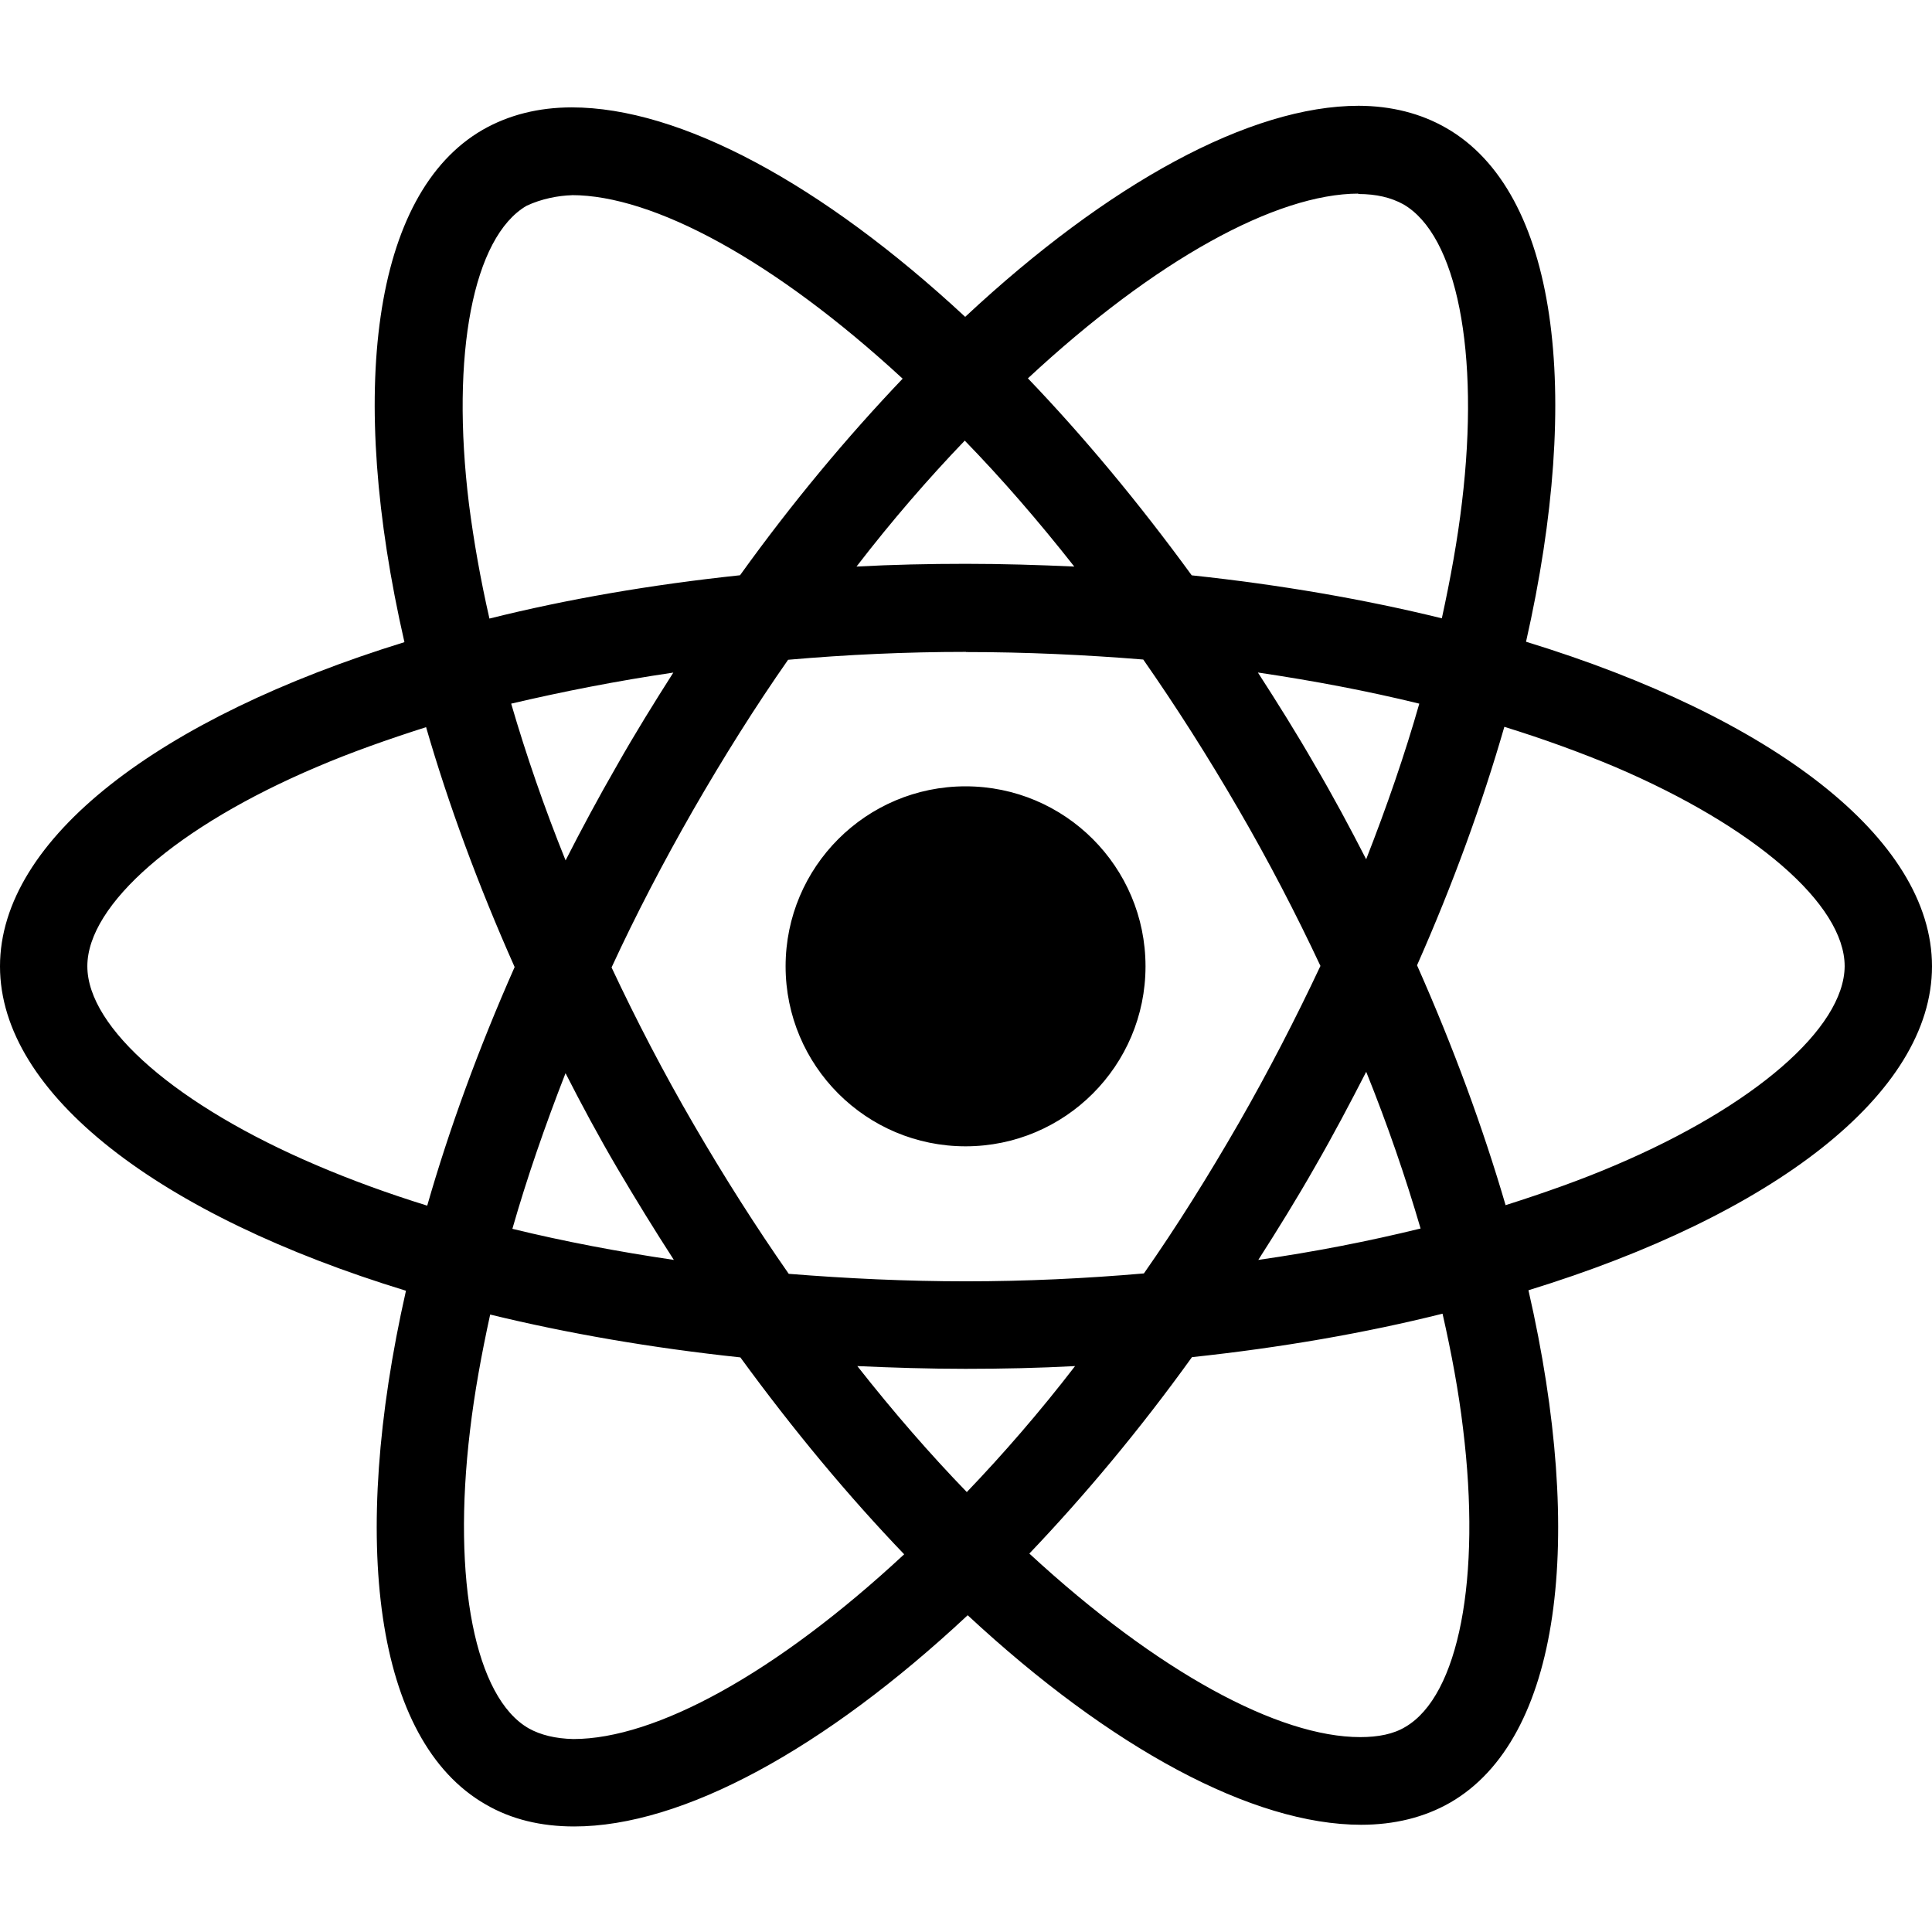
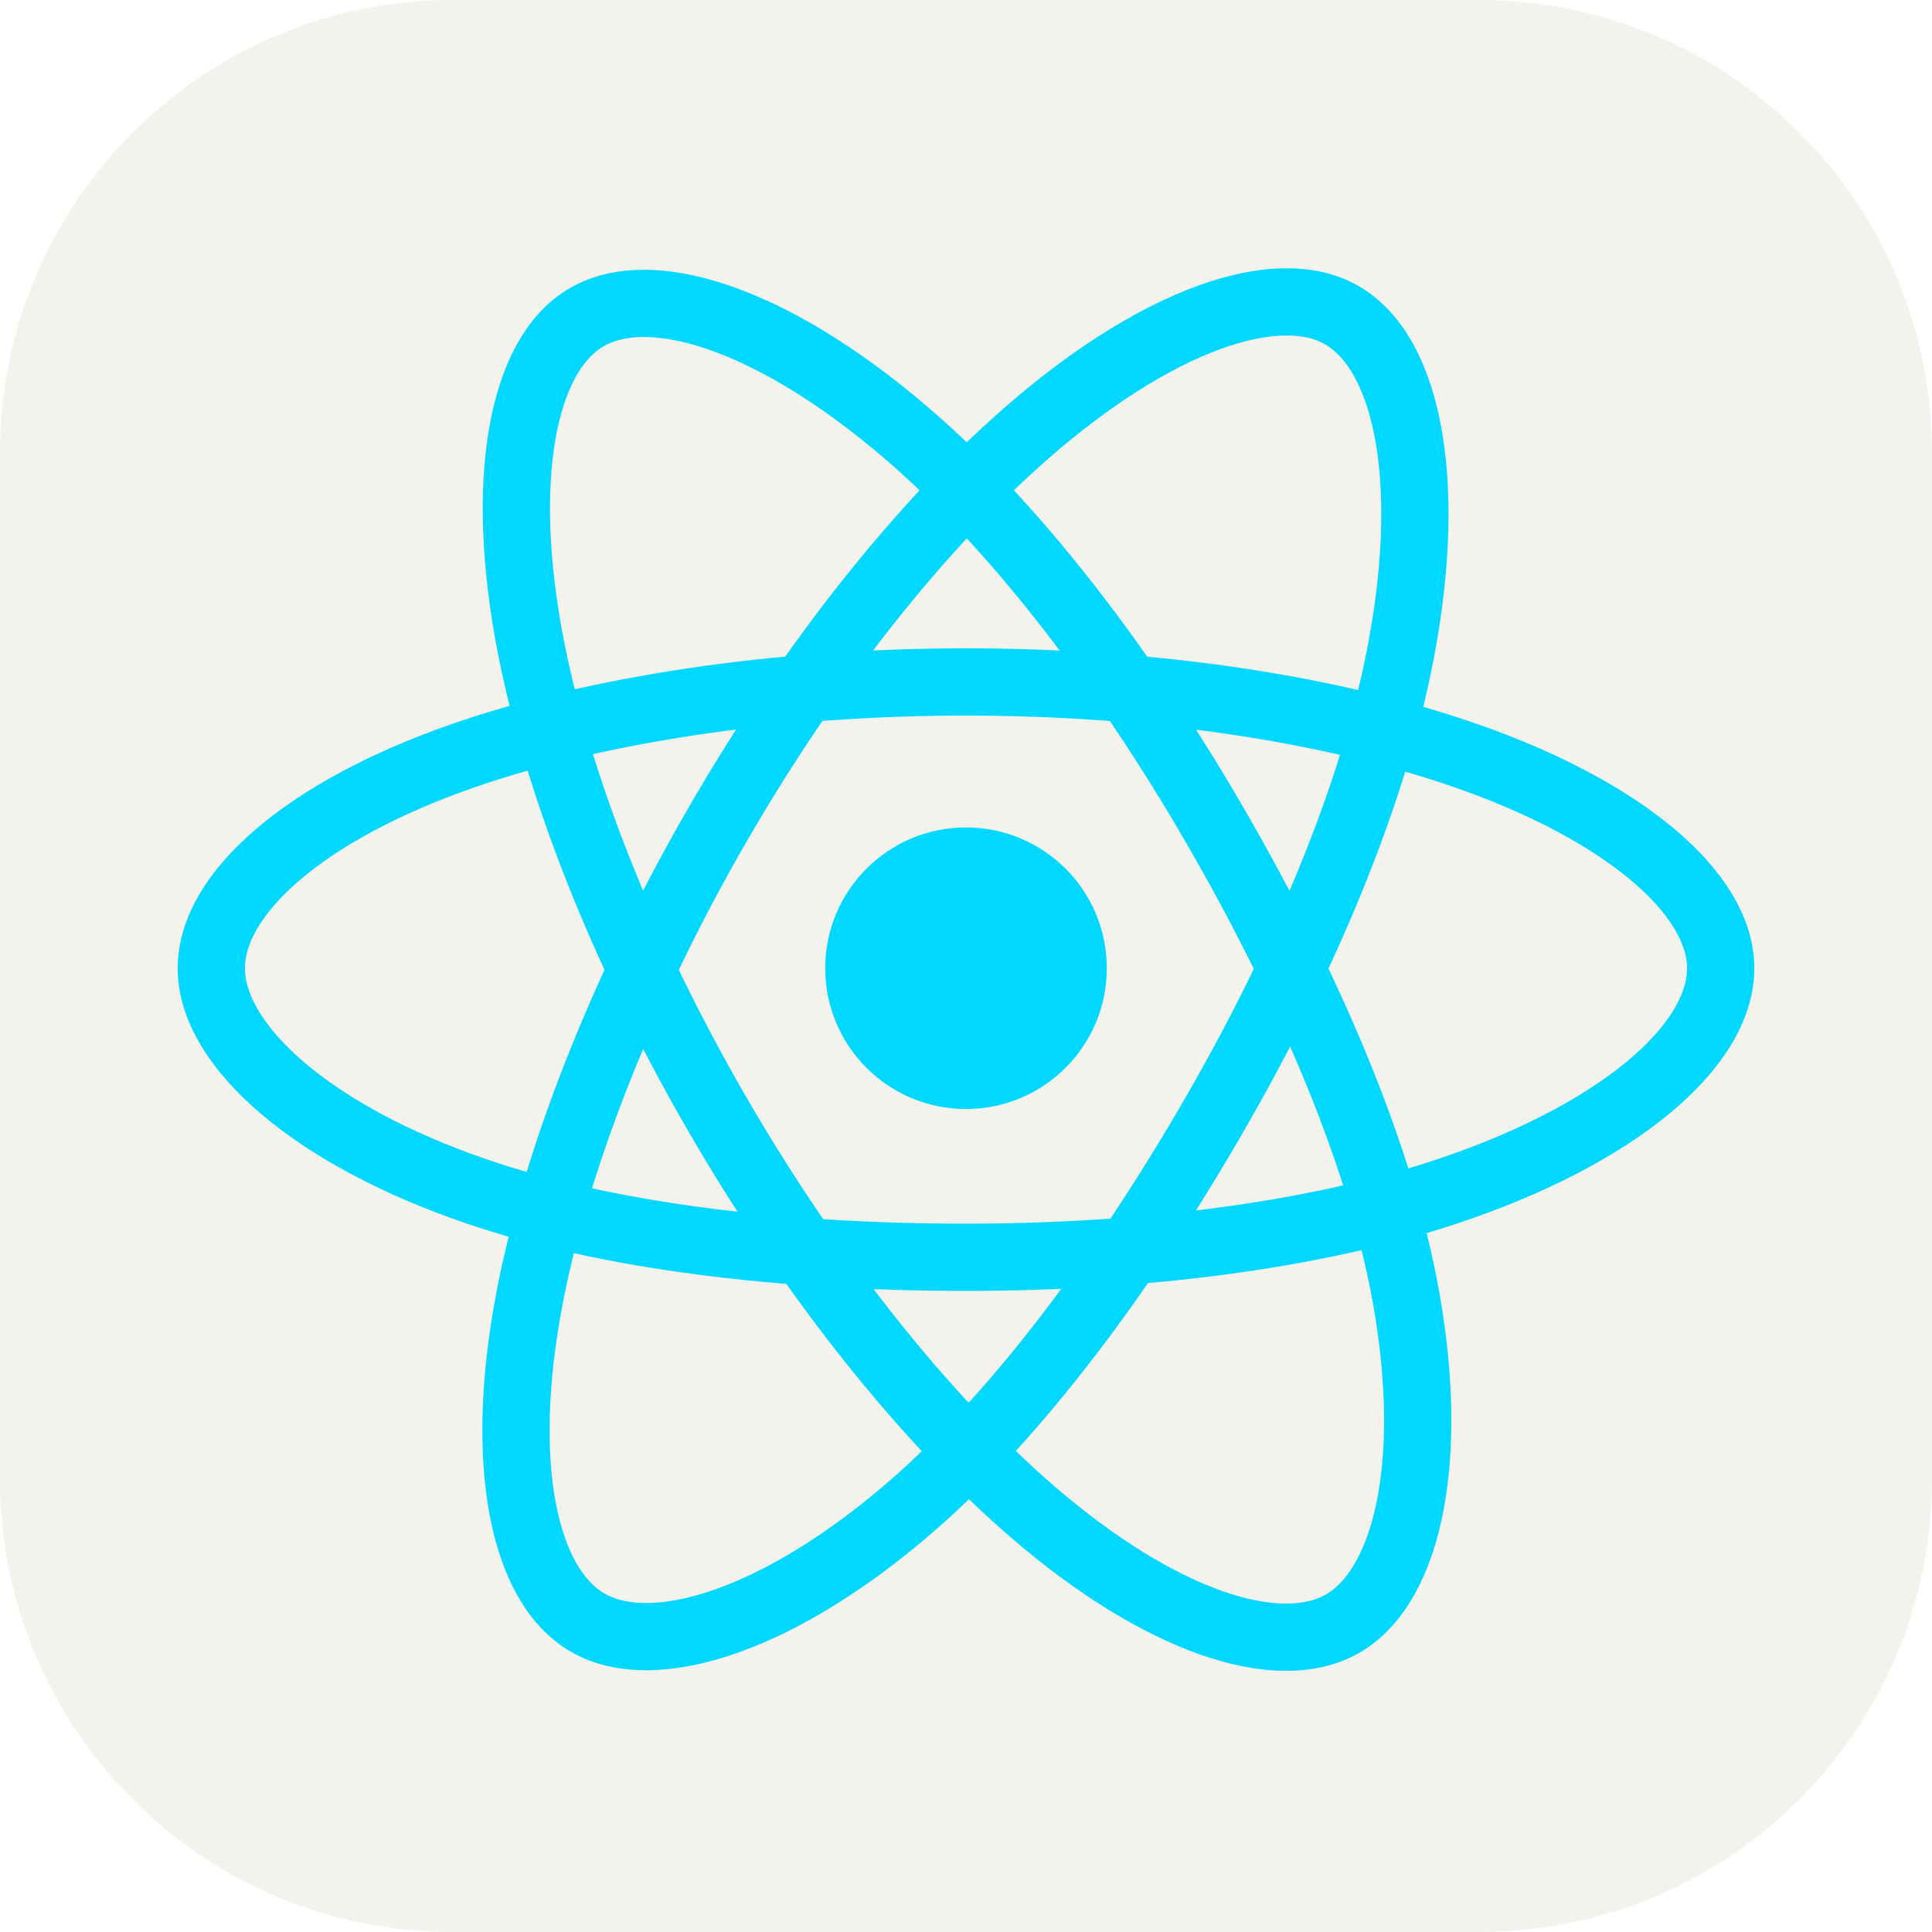
- <svg xmlns="http://www.w3.org/2000/svg" role="img" viewBox="0 0 24 24">
-   <path d="M14.23 12.004a2.236 2.236 0 0 1-2.235 2.236 2.236 2.236 0 0 1-2.236-2.236 2.236 2.236 0 0 1 2.235-2.236 2.236 2.236 0 0 1 2.236 2.236zm2.648-10.69c-1.346 0-3.107.96-4.888 2.622-1.78-1.653-3.542-2.602-4.887-2.602-.41 0-.783.093-1.106.278-1.375.793-1.683 3.264-.973 6.365C1.98 8.917 0 10.42 0 12.004c0 1.59 1.99 3.097 5.043 4.03-.704 3.113-.39 5.588.988 6.38.32.187.69.275 1.102.275 1.345 0 3.107-.96 4.888-2.624 1.78 1.654 3.542 2.603 4.887 2.603.41 0 .783-.09 1.106-.275 1.374-.792 1.683-3.263.973-6.365C22.02 15.096 24 13.59 24 12.004c0-1.59-1.99-3.097-5.043-4.032.704-3.11.39-5.587-.988-6.38-.318-.184-.688-.277-1.092-.278zm-.005 1.09v.006c.225 0 .406.044.558.127.666.382.955 1.835.73 3.704-.054.46-.142.945-.25 1.44-.96-.236-2.006-.417-3.107-.534-.66-.905-1.345-1.727-2.035-2.447 1.592-1.48 3.087-2.292 4.105-2.295zm-9.77.02c1.012 0 2.514.808 4.11 2.28-.686.72-1.37 1.537-2.02 2.442-1.107.117-2.154.298-3.113.538-.112-.49-.195-.964-.254-1.42-.23-1.868.054-3.32.714-3.707.19-.09.4-.127.563-.132zm4.882 3.05c.455.468.91.992 1.36 1.564-.44-.02-.89-.034-1.345-.034-.46 0-.915.01-1.36.034.44-.572.895-1.096 1.345-1.565zM12 8.1c.74 0 1.477.034 2.202.093.406.582.802 1.203 1.183 1.86.372.64.71 1.29 1.018 1.946-.308.655-.646 1.31-1.013 1.95-.38.66-.773 1.288-1.18 1.87-.728.063-1.466.098-2.21.098-.74 0-1.477-.035-2.202-.093-.406-.582-.802-1.204-1.183-1.86-.372-.64-.71-1.29-1.018-1.946.303-.657.646-1.313 1.013-1.954.38-.66.773-1.286 1.18-1.868.728-.064 1.466-.098 2.21-.098zm-3.635.254c-.24.377-.48.763-.704 1.16-.225.39-.435.782-.635 1.174-.265-.656-.49-1.31-.676-1.947.64-.15 1.315-.283 2.015-.386zm7.26 0c.695.103 1.365.23 2.006.387-.18.632-.405 1.282-.66 1.933-.2-.39-.41-.783-.64-1.174-.225-.392-.465-.774-.705-1.146zm3.063.675c.484.15.944.317 1.375.498 1.732.74 2.852 1.708 2.852 2.476-.005.768-1.125 1.74-2.857 2.475-.42.18-.88.342-1.355.493-.28-.958-.646-1.956-1.1-2.98.45-1.017.81-2.01 1.085-2.964zm-13.395.004c.278.96.645 1.957 1.1 2.98-.45 1.017-.812 2.01-1.086 2.964-.484-.15-.944-.318-1.37-.5-1.732-.737-2.852-1.706-2.852-2.474 0-.768 1.12-1.742 2.852-2.476.42-.18.88-.342 1.356-.494zm11.678 4.28c.265.657.49 1.312.676 1.948-.64.157-1.316.29-2.016.39.24-.375.48-.762.705-1.158.225-.39.435-.788.636-1.18zm-9.945.02c.2.392.41.783.64 1.175.23.39.465.772.705 1.143-.695-.102-1.365-.23-2.006-.386.18-.63.406-1.282.66-1.933zM17.92 16.32c.112.493.2.968.254 1.423.23 1.868-.054 3.32-.714 3.708-.147.09-.338.128-.563.128-1.012 0-2.514-.807-4.11-2.28.686-.72 1.37-1.536 2.02-2.44 1.107-.118 2.154-.3 3.113-.54zm-11.83.01c.96.234 2.006.415 3.107.532.66.905 1.345 1.727 2.035 2.446-1.595 1.483-3.092 2.295-4.11 2.295-.22-.005-.406-.05-.553-.132-.666-.38-.955-1.834-.73-3.703.054-.46.142-.944.25-1.438zm4.56.64c.44.02.89.034 1.345.034.46 0 .915-.01 1.36-.034-.44.572-.895 1.095-1.345 1.565-.455-.47-.91-.993-1.36-1.565z" />
+ <svg xmlns="http://www.w3.org/2000/svg" width="256" height="256" fill="none" viewBox="0 0 256 256">
+   <rect width="256" height="256" fill="#F4F2ED" rx="60" />
+   <path fill="#00D8FF" d="M128.001 146.951C138.305 146.951 146.657 138.598 146.657 128.295C146.657 117.992 138.305 109.639 128.001 109.639C117.698 109.639 109.345 117.992 109.345 128.295C109.345 138.598 117.698 146.951 128.001 146.951Z" />
+   <path fill-rule="evenodd" stroke="#00D8FF" stroke-width="8.911" d="M128.002 90.363C153.05 90.363 176.319 93.957 193.864 99.998C215.003 107.275 228 118.306 228 128.295C228 138.704 214.226 150.423 191.525 157.944C174.363 163.63 151.779 166.598 128.002 166.598C103.624 166.598 80.539 163.812 63.183 157.881C41.225 150.376 28 138.506 28 128.295C28 118.387 40.41 107.441 61.252 100.175C78.862 94.035 102.705 90.363 127.998 90.363H128.002Z" clip-rule="evenodd" />
+   <path fill-rule="evenodd" stroke="#00D8FF" stroke-width="8.911" d="M94.981 109.438C107.495 87.74 122.232 69.378 136.23 57.197C153.094 42.521 169.144 36.773 177.796 41.762C186.813 46.962 190.084 64.75 185.259 88.171C181.614 105.879 172.9 126.925 161.021 147.523C148.842 168.641 134.897 187.247 121.09 199.315C103.619 214.587 86.728 220.114 77.883 215.013C69.3 210.067 66.018 193.846 70.136 172.161C73.615 153.838 82.345 131.349 94.977 109.438L94.981 109.438Z" clip-rule="evenodd" />
+   <path fill-rule="evenodd" stroke="#00D8FF" stroke-width="8.911" d="M95.012 147.578C82.463 125.904 73.919 103.962 70.353 85.752C66.06 63.811 69.095 47.035 77.74 42.032C86.749 36.816 103.792 42.866 121.674 58.744C135.194 70.748 149.077 88.805 160.99 109.383C173.204 130.481 182.358 151.856 185.919 169.844C190.425 192.608 186.778 210.001 177.941 215.116C169.367 220.08 153.676 214.825 136.945 200.427C122.809 188.263 107.685 169.468 95.012 147.578Z" clip-rule="evenodd" />
</svg>
